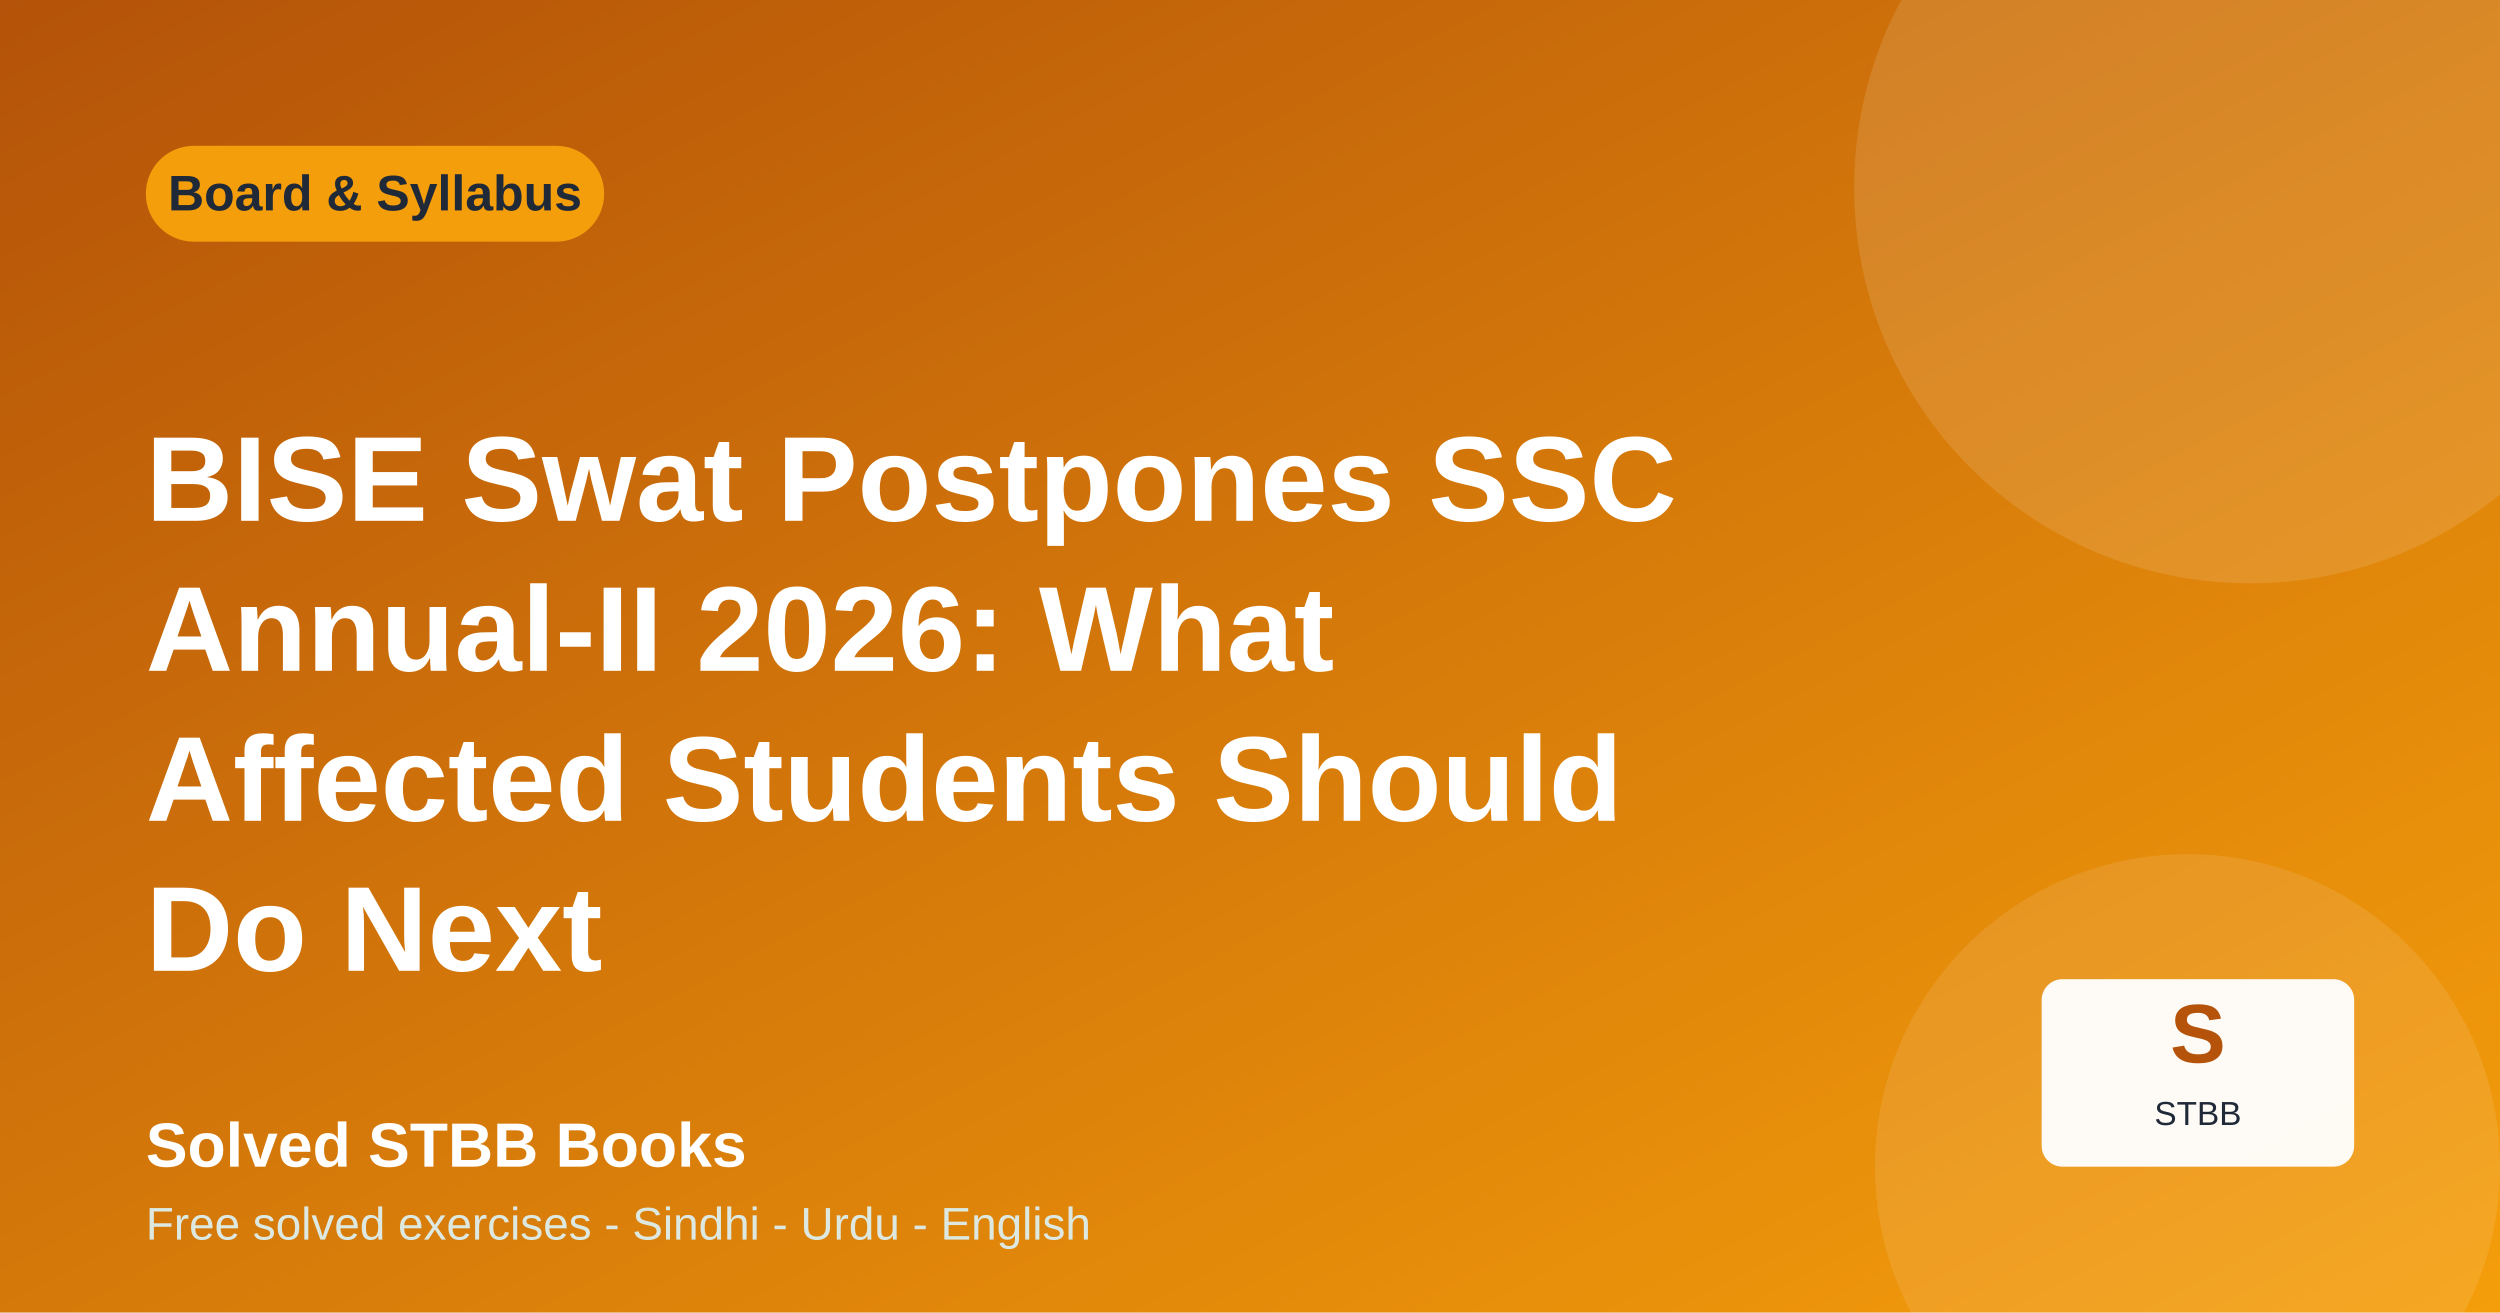
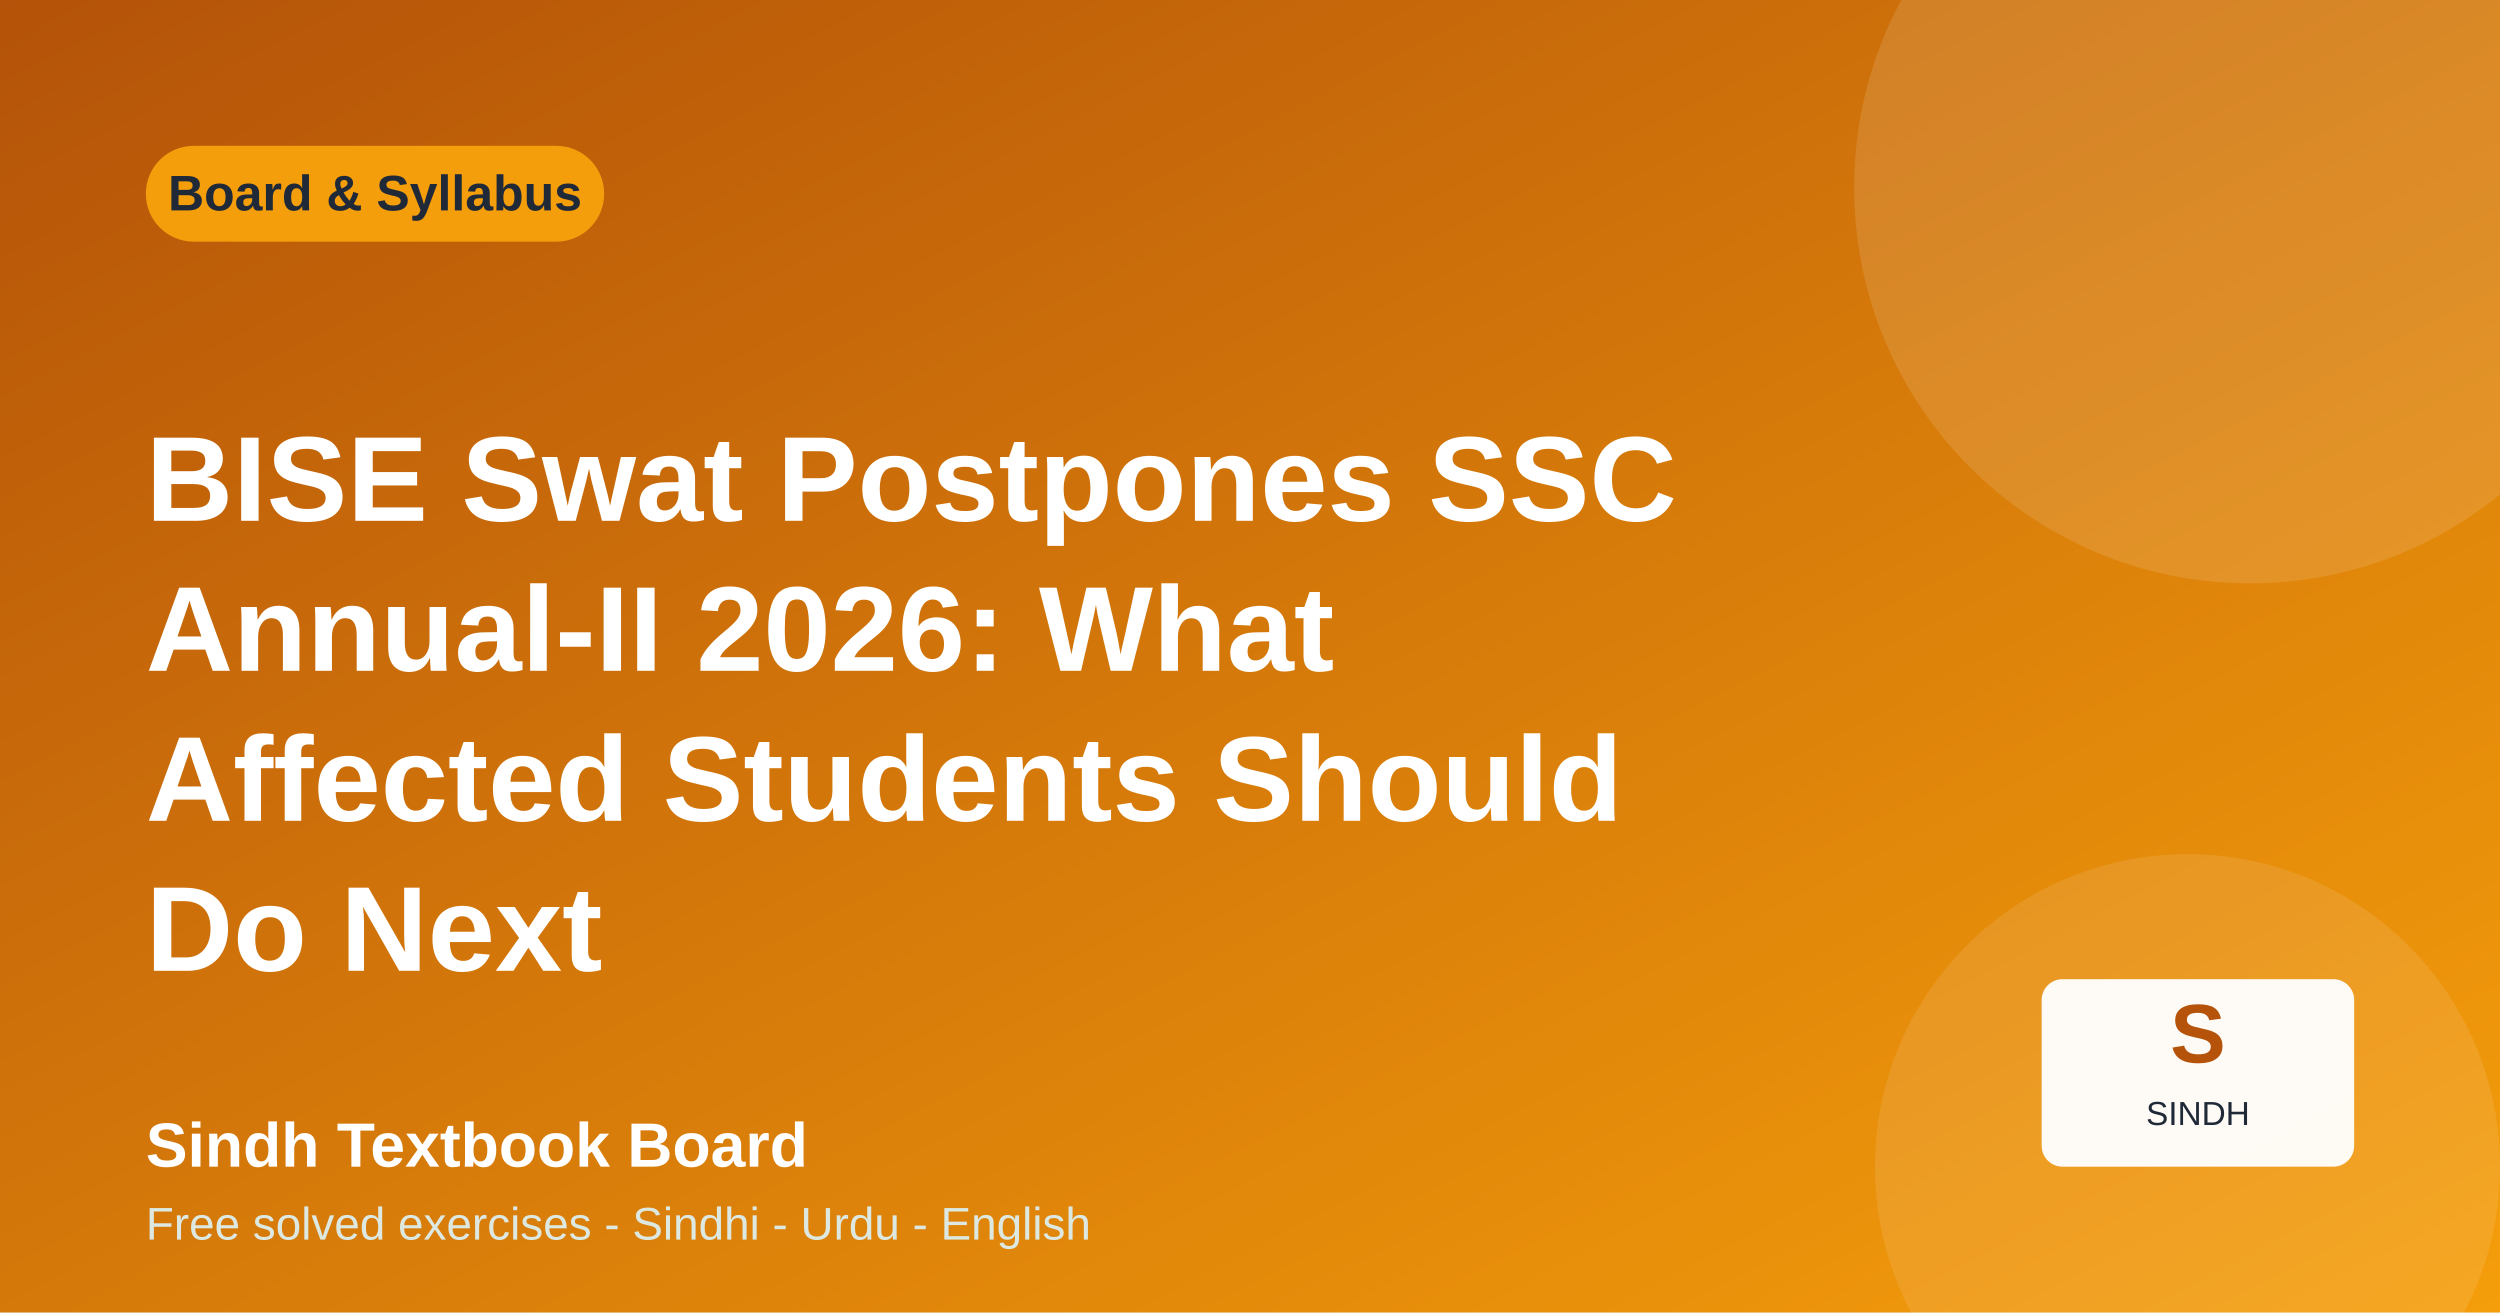
<svg xmlns="http://www.w3.org/2000/svg" width="1200" height="630" viewBox="0 0 1200 630">
  <defs>
    <linearGradient id="g" x1="0" y1="0" x2="1" y2="1">
      <stop offset="0" stop-color="#B45309" />
      <stop offset="1" stop-color="#F59E0B" />
    </linearGradient>
  </defs>
  <rect width="1200" height="630" fill="url(#g)" />
  <circle cx="1080" cy="90" r="190" fill="#ffffff" opacity="0.12" />
  <circle cx="1050" cy="560" r="150" fill="#ffffff" opacity="0.10" />
  <rect x="70" y="70" width="220" height="46" rx="23" fill="#F59E0B" />
  <text x="180" y="101" font-family="Arial, sans-serif" font-size="24" font-weight="bold" fill="#1F2937" text-anchor="middle">Board &amp; Syllabus</text>
  <text x="70" y="250" font-family="Arial, sans-serif" font-size="58" font-weight="bold" fill="#ffffff">BISE Swat Postpones SSC</text>
  <text x="70" y="322" font-family="Arial, sans-serif" font-size="58" font-weight="bold" fill="#ffffff">Annual-II 2026: What</text>
  <text x="70" y="394" font-family="Arial, sans-serif" font-size="58" font-weight="bold" fill="#ffffff">Affected Students Should</text>
  <text x="70" y="466" font-family="Arial, sans-serif" font-size="58" font-weight="bold" fill="#ffffff">Do Next</text>
-   <text x="70" y="560" font-family="Arial, sans-serif" font-size="30" font-weight="bold" fill="#ffffff">Solved STBB Books</text>
+   <text x="70" y="560" font-family="Arial, sans-serif" font-size="30" font-weight="bold" fill="#ffffff">Sindh Textbook Board</text>
  <text x="70" y="595" font-family="Arial, sans-serif" font-size="22" fill="#DCE8E0">Free solved exercises - Sindhi - Urdu - English</text>
  <rect x="980" y="470" width="150" height="90" rx="10" fill="#ffffff" opacity="0.95" />
  <text x="1055" y="510" font-family="Arial, sans-serif" font-size="40" font-weight="bold" fill="#B45309" text-anchor="middle">S</text>
-   <text x="1055" y="540" font-family="Arial, sans-serif" font-size="16" fill="#1F2937" text-anchor="middle">STBB</text>
+   <text x="1055" y="540" font-family="Arial, sans-serif" font-size="16" fill="#1F2937" text-anchor="middle">SINDH</text>
</svg>
